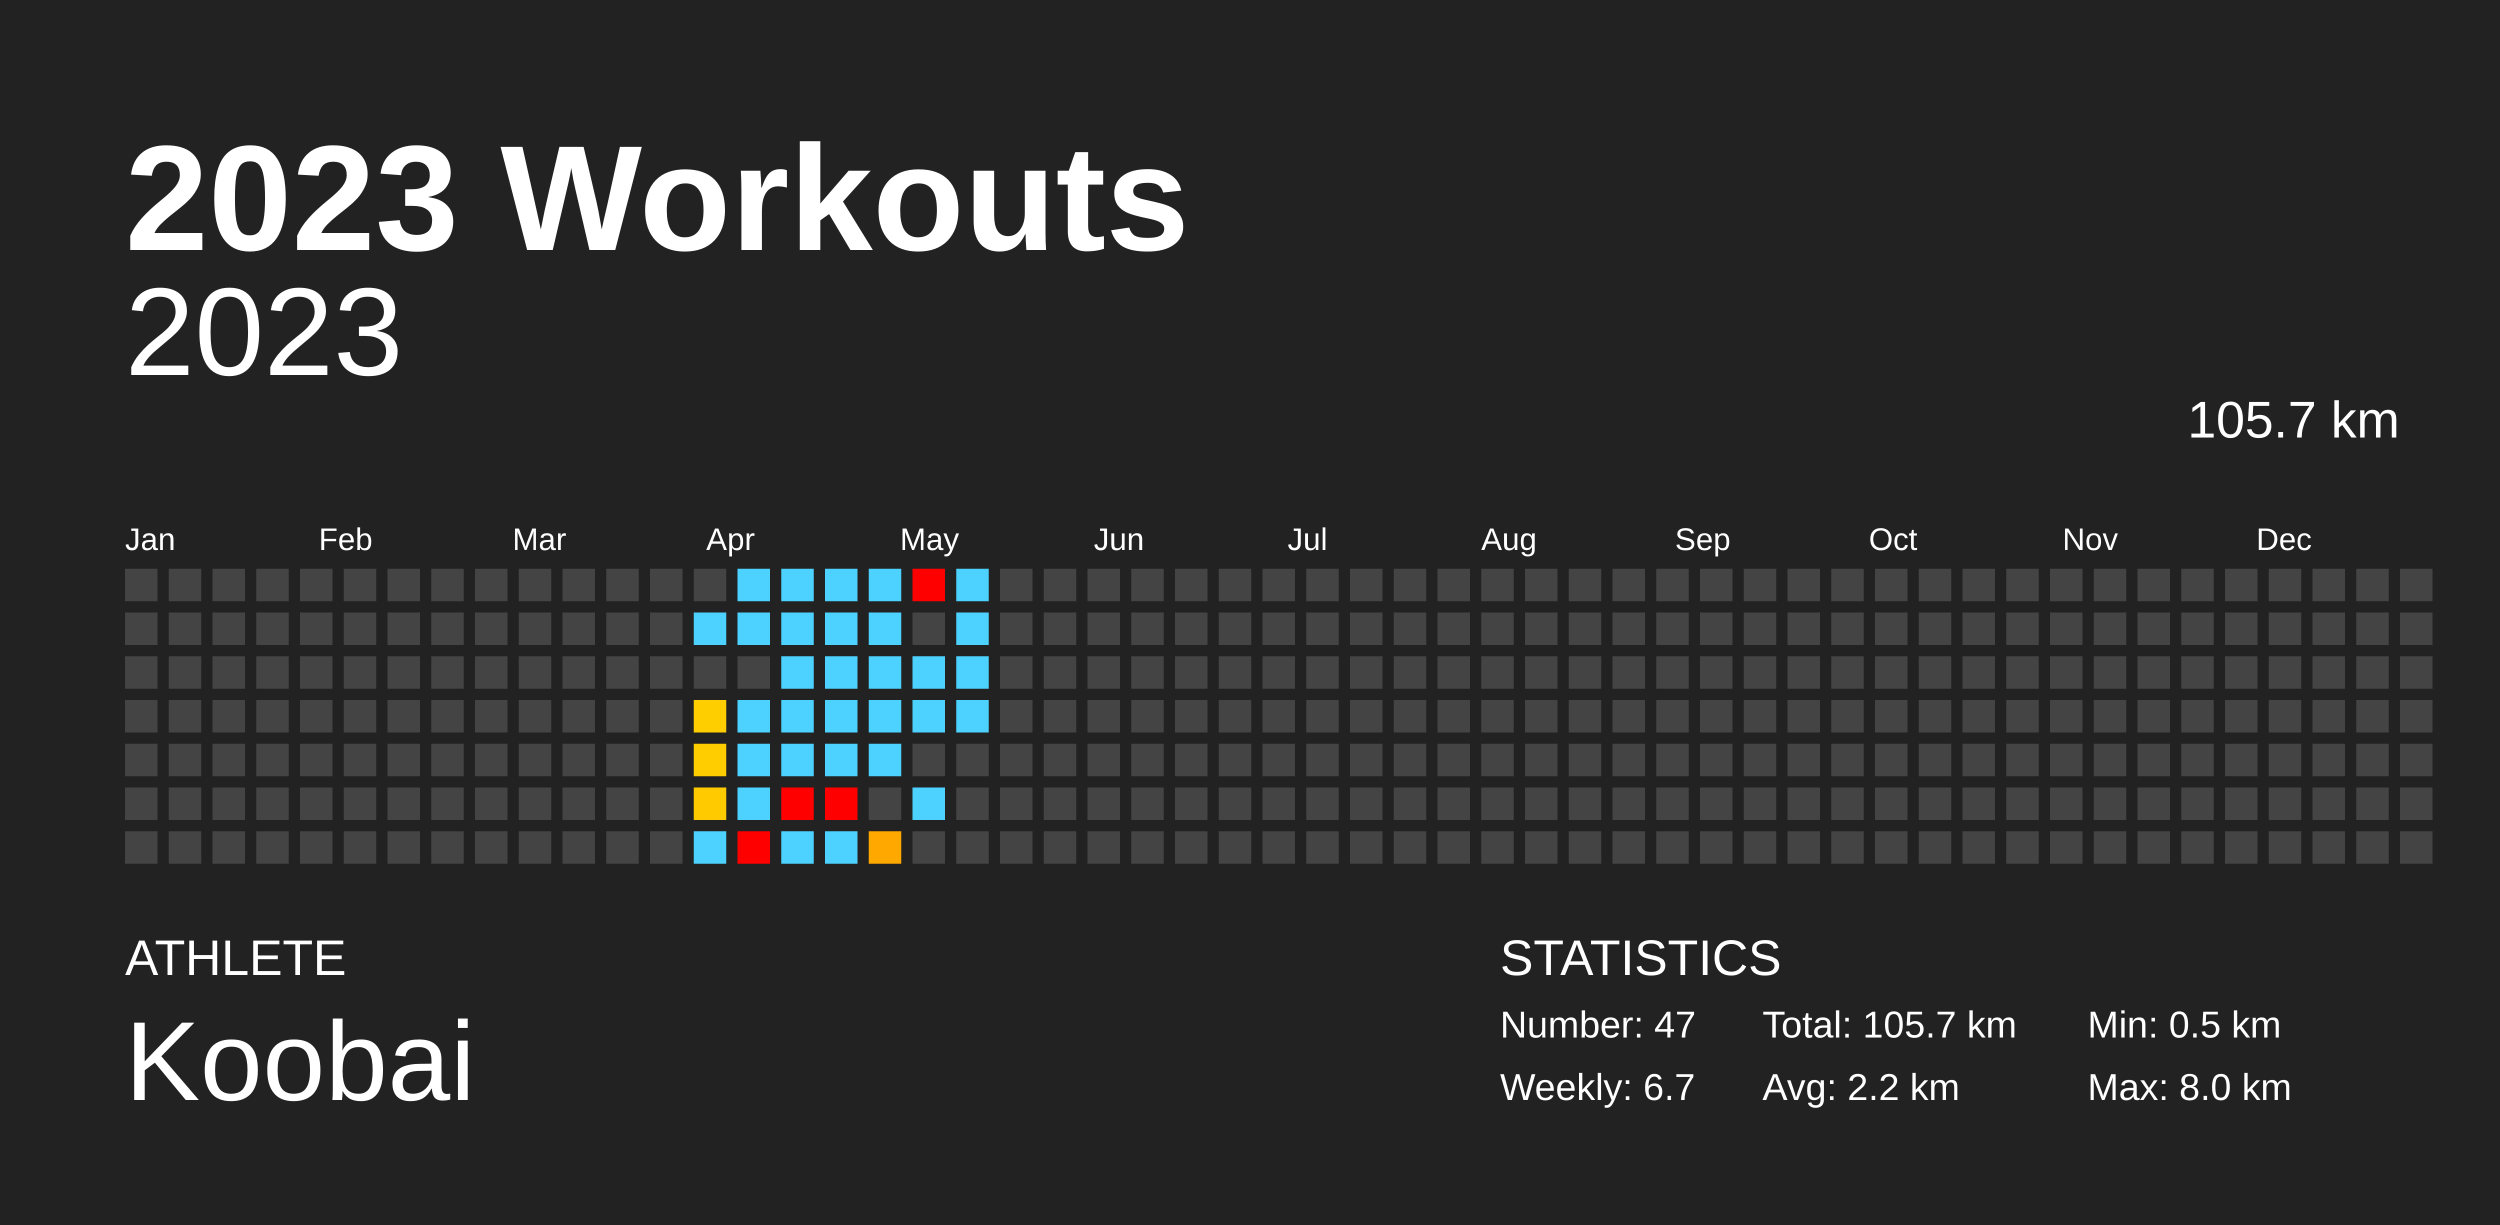
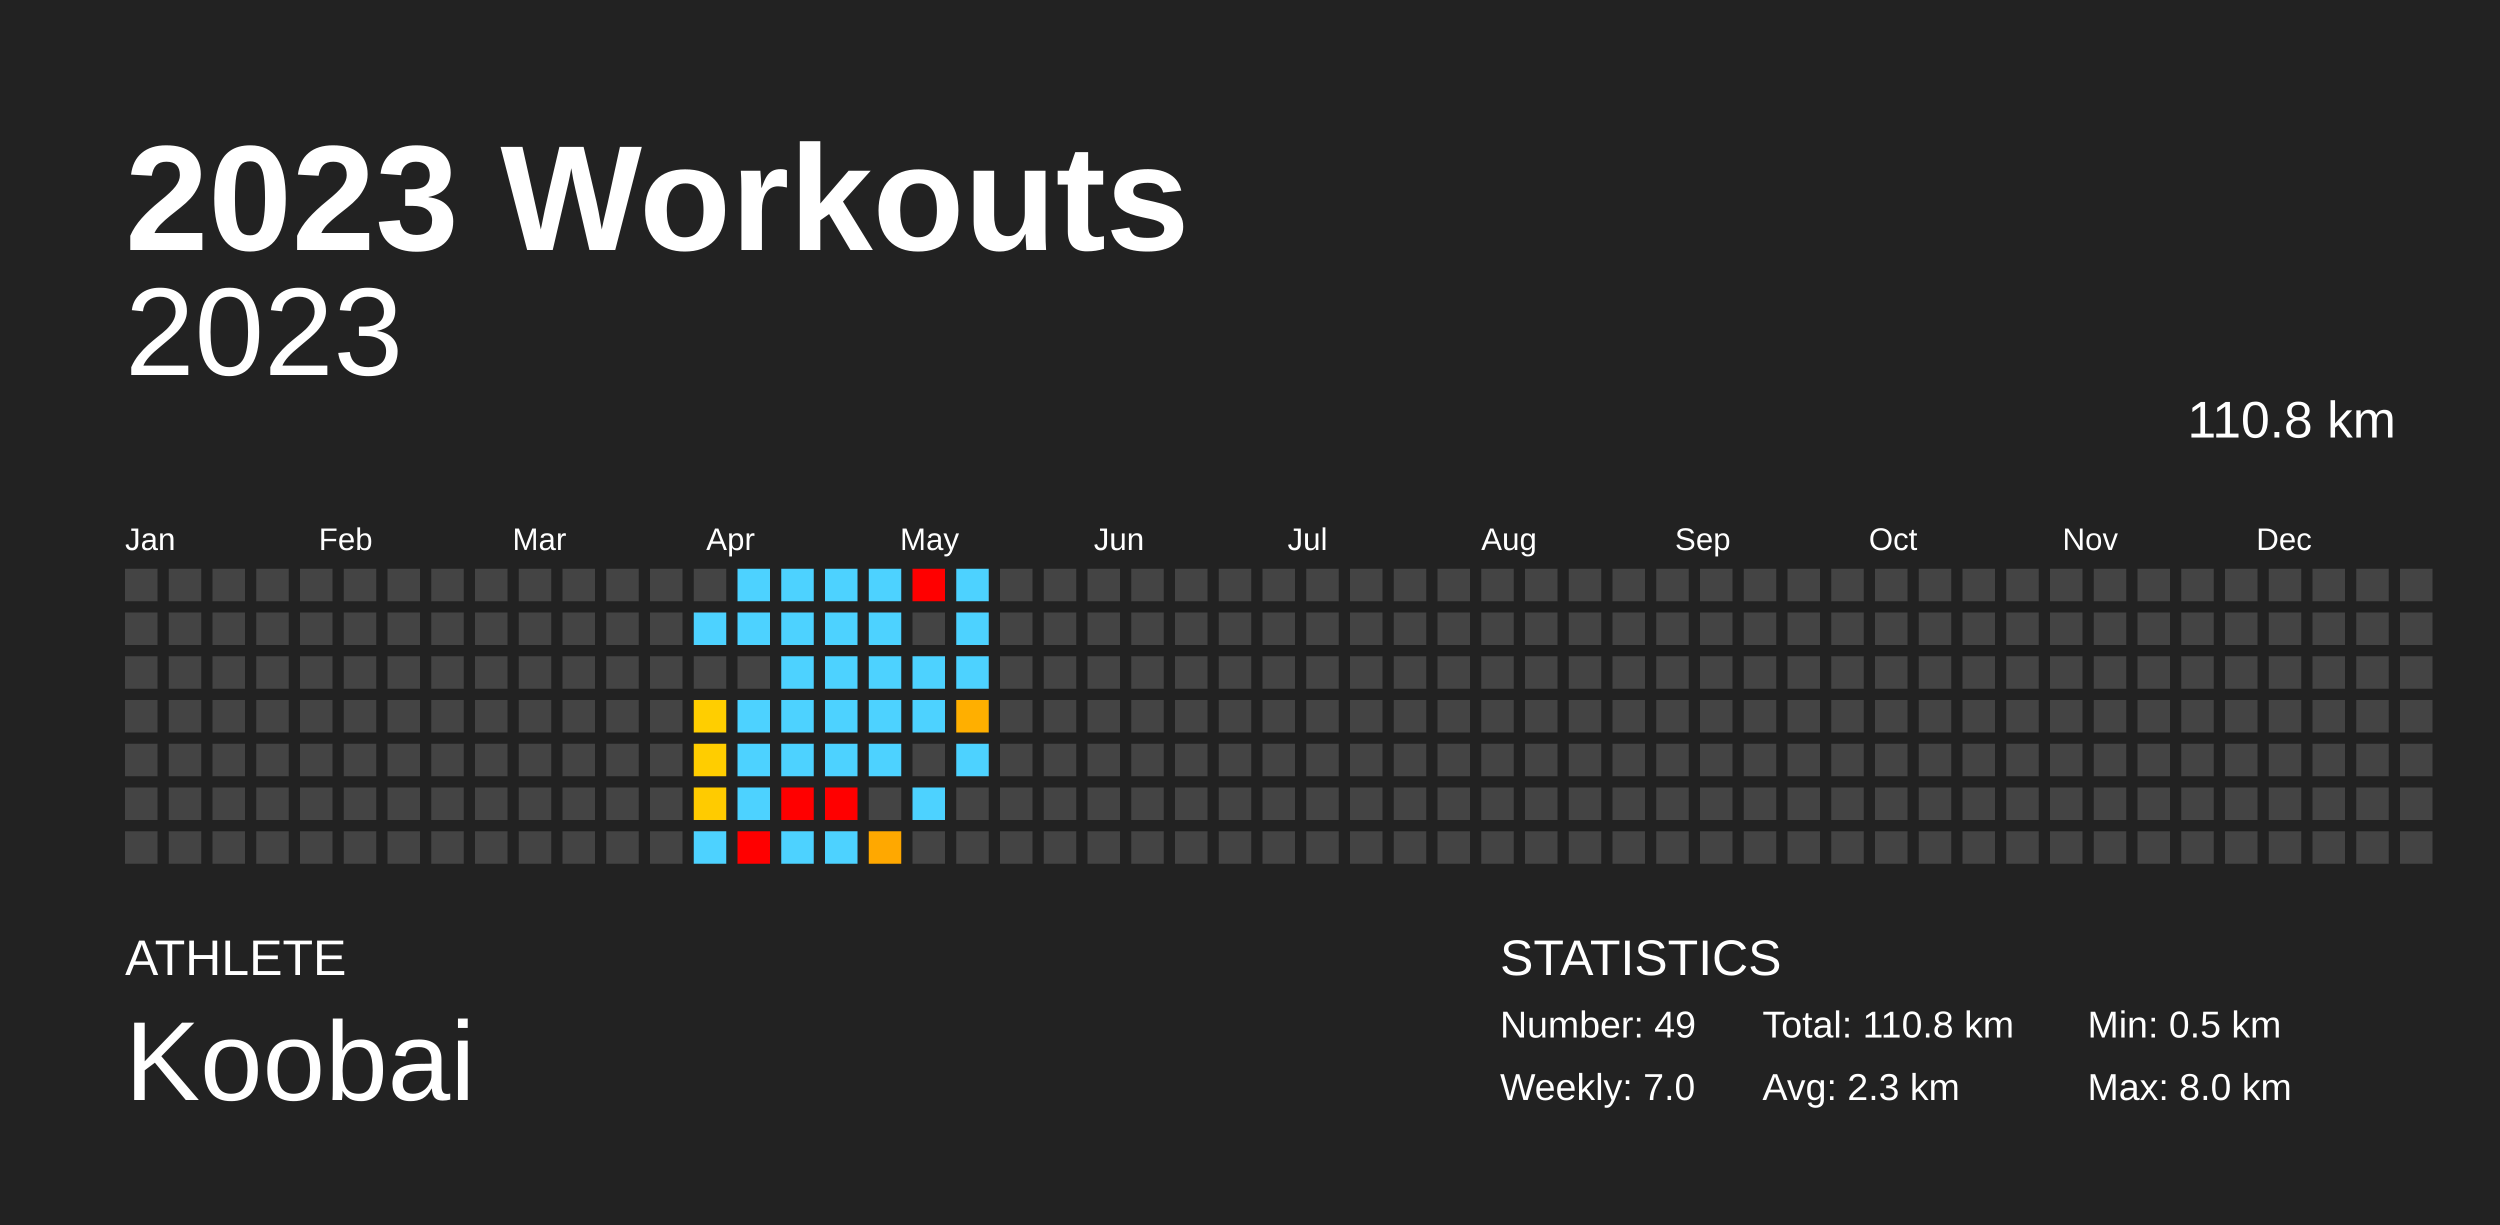
<svg xmlns="http://www.w3.org/2000/svg" baseProfile="full" height="98mm" version="1.1" viewBox="0,0,200,98" width="200mm">
  <defs />
  <rect fill="#222222" height="98" width="200" x="0" y="0" />
  <text fill="#FFFFFF" style="font-size:12px; font-family:Arial; font-weight:bold;" x="10" y="20">2023 Workouts</text>
  <text fill="#FFFFFF" style="font-size:4px; font-family:Arial" x="10" y="78">ATHLETE</text>
  <text fill="#FFFFFF" style="font-size:9px; font-family:Arial" x="10" y="88">Koobai</text>
  <text fill="#FFFFFF" style="font-size:4px; font-family:Arial" x="120" y="78">STATISTICS</text>
-   <text fill="#FFFFFF" style="font-size:3px; font-family:Arial" x="120" y="83">Number: 47</text>
-   <text fill="#FFFFFF" style="font-size:3px; font-family:Arial" x="120" y="88">Weekly: 6.7</text>
-   <text fill="#FFFFFF" style="font-size:3px; font-family:Arial" x="141" y="83">Total: 105.7 km</text>
-   <text fill="#FFFFFF" style="font-size:3px; font-family:Arial" x="141" y="88">Avg: 2.2 km</text>
+   <text fill="#FFFFFF" style="font-size:3px; font-family:Arial" x="120" y="83">Number: 49</text>
+   <text fill="#FFFFFF" style="font-size:3px; font-family:Arial" x="120" y="88">Weekly: 7.0</text>
+   <text fill="#FFFFFF" style="font-size:3px; font-family:Arial" x="141" y="83">Total: 110.8 km</text>
+   <text fill="#FFFFFF" style="font-size:3px; font-family:Arial" x="141" y="88">Avg: 2.3 km</text>
  <text fill="#FFFFFF" style="font-size:3px; font-family:Arial" x="167" y="83">Min: 0.5 km</text>
  <text fill="#FFFFFF" style="font-size:3px; font-family:Arial" x="167" y="88">Max: 8.0 km</text>
  <text alignment-baseline="hanging" fill="#FFFFFF" style="font-size:10.0px; font-family:Arial;" x="10" y="30">2023</text>
-   <text alignment-baseline="hanging" fill="#FFFFFF" style="font-size:4.125px; font-family:Arial;" x="175" y="35">105.7 km</text>
+   <text alignment-baseline="hanging" fill="#FFFFFF" style="font-size:4.125px; font-family:Arial;" x="175" y="35">110.8 km</text>
  <text fill="#FFFFFF" style="font-size:2.5px; font-family:Arial" x="10.0" y="44">Jan</text>
  <text fill="#FFFFFF" style="font-size:2.5px; font-family:Arial" x="25.5" y="44">Feb</text>
  <text fill="#FFFFFF" style="font-size:2.5px; font-family:Arial" x="41.0" y="44">Mar</text>
  <text fill="#FFFFFF" style="font-size:2.5px; font-family:Arial" x="56.5" y="44">Apr</text>
  <text fill="#FFFFFF" style="font-size:2.5px; font-family:Arial" x="72.0" y="44">May</text>
  <text fill="#FFFFFF" style="font-size:2.5px; font-family:Arial" x="87.5" y="44">Jun</text>
  <text fill="#FFFFFF" style="font-size:2.5px; font-family:Arial" x="103.0" y="44">Jul</text>
  <text fill="#FFFFFF" style="font-size:2.5px; font-family:Arial" x="118.5" y="44">Aug</text>
  <text fill="#FFFFFF" style="font-size:2.5px; font-family:Arial" x="134.0" y="44">Sep</text>
  <text fill="#FFFFFF" style="font-size:2.5px; font-family:Arial" x="149.5" y="44">Oct</text>
  <text fill="#FFFFFF" style="font-size:2.5px; font-family:Arial" x="165.0" y="44">Nov</text>
  <text fill="#FFFFFF" style="font-size:2.5px; font-family:Arial" x="180.5" y="44">Dec</text>
  <rect fill="#444444" height="2.6" width="2.6" x="10.0" y="45.5" />
  <rect fill="#444444" height="2.6" width="2.6" x="10.0" y="49.0" />
  <rect fill="#444444" height="2.6" width="2.6" x="10.0" y="52.5" />
  <rect fill="#444444" height="2.6" width="2.6" x="10.0" y="56.0" />
  <rect fill="#444444" height="2.6" width="2.6" x="10.0" y="59.5" />
  <rect fill="#444444" height="2.6" width="2.6" x="10.0" y="63.0" />
  <rect fill="#444444" height="2.6" width="2.6" x="10.0" y="66.5" />
  <rect fill="#444444" height="2.6" width="2.6" x="13.5" y="45.5" />
  <rect fill="#444444" height="2.6" width="2.6" x="13.5" y="49.0" />
  <rect fill="#444444" height="2.6" width="2.6" x="13.5" y="52.5" />
  <rect fill="#444444" height="2.6" width="2.6" x="13.5" y="56.0" />
  <rect fill="#444444" height="2.6" width="2.6" x="13.5" y="59.5" />
  <rect fill="#444444" height="2.6" width="2.6" x="13.5" y="63.0" />
  <rect fill="#444444" height="2.6" width="2.6" x="13.5" y="66.5" />
  <rect fill="#444444" height="2.6" width="2.6" x="17.0" y="45.5" />
  <rect fill="#444444" height="2.6" width="2.6" x="17.0" y="49.0" />
  <rect fill="#444444" height="2.6" width="2.6" x="17.0" y="52.5" />
  <rect fill="#444444" height="2.6" width="2.6" x="17.0" y="56.0" />
  <rect fill="#444444" height="2.6" width="2.6" x="17.0" y="59.5" />
  <rect fill="#444444" height="2.6" width="2.6" x="17.0" y="63.0" />
  <rect fill="#444444" height="2.6" width="2.6" x="17.0" y="66.5" />
  <rect fill="#444444" height="2.6" width="2.6" x="20.5" y="45.5" />
  <rect fill="#444444" height="2.6" width="2.6" x="20.5" y="49.0" />
  <rect fill="#444444" height="2.6" width="2.6" x="20.5" y="52.5" />
  <rect fill="#444444" height="2.6" width="2.6" x="20.5" y="56.0" />
  <rect fill="#444444" height="2.6" width="2.6" x="20.5" y="59.5" />
  <rect fill="#444444" height="2.6" width="2.6" x="20.5" y="63.0" />
  <rect fill="#444444" height="2.6" width="2.6" x="20.5" y="66.5" />
  <rect fill="#444444" height="2.6" width="2.6" x="24.0" y="45.5" />
  <rect fill="#444444" height="2.6" width="2.6" x="24.0" y="49.0" />
  <rect fill="#444444" height="2.6" width="2.6" x="24.0" y="52.5" />
  <rect fill="#444444" height="2.6" width="2.6" x="24.0" y="56.0" />
  <rect fill="#444444" height="2.6" width="2.6" x="24.0" y="59.5" />
  <rect fill="#444444" height="2.6" width="2.6" x="24.0" y="63.0" />
  <rect fill="#444444" height="2.6" width="2.6" x="24.0" y="66.5" />
  <rect fill="#444444" height="2.6" width="2.6" x="27.5" y="45.5" />
  <rect fill="#444444" height="2.6" width="2.6" x="27.5" y="49.0" />
  <rect fill="#444444" height="2.6" width="2.6" x="27.5" y="52.5" />
  <rect fill="#444444" height="2.6" width="2.6" x="27.5" y="56.0" />
  <rect fill="#444444" height="2.6" width="2.6" x="27.5" y="59.5" />
  <rect fill="#444444" height="2.6" width="2.6" x="27.5" y="63.0" />
  <rect fill="#444444" height="2.6" width="2.6" x="27.5" y="66.5" />
  <rect fill="#444444" height="2.6" width="2.6" x="31.0" y="45.5" />
  <rect fill="#444444" height="2.6" width="2.6" x="31.0" y="49.0" />
  <rect fill="#444444" height="2.6" width="2.6" x="31.0" y="52.5" />
  <rect fill="#444444" height="2.6" width="2.6" x="31.0" y="56.0" />
  <rect fill="#444444" height="2.6" width="2.6" x="31.0" y="59.5" />
  <rect fill="#444444" height="2.6" width="2.6" x="31.0" y="63.0" />
  <rect fill="#444444" height="2.6" width="2.6" x="31.0" y="66.5" />
  <rect fill="#444444" height="2.6" width="2.6" x="34.5" y="45.5" />
  <rect fill="#444444" height="2.6" width="2.6" x="34.5" y="49.0" />
  <rect fill="#444444" height="2.6" width="2.6" x="34.5" y="52.5" />
  <rect fill="#444444" height="2.6" width="2.6" x="34.5" y="56.0" />
  <rect fill="#444444" height="2.6" width="2.6" x="34.5" y="59.5" />
  <rect fill="#444444" height="2.6" width="2.6" x="34.5" y="63.0" />
  <rect fill="#444444" height="2.6" width="2.6" x="34.5" y="66.5" />
  <rect fill="#444444" height="2.6" width="2.6" x="38.0" y="45.5" />
  <rect fill="#444444" height="2.6" width="2.6" x="38.0" y="49.0" />
  <rect fill="#444444" height="2.6" width="2.6" x="38.0" y="52.5" />
  <rect fill="#444444" height="2.6" width="2.6" x="38.0" y="56.0" />
  <rect fill="#444444" height="2.6" width="2.6" x="38.0" y="59.5" />
  <rect fill="#444444" height="2.6" width="2.6" x="38.0" y="63.0" />
  <rect fill="#444444" height="2.6" width="2.6" x="38.0" y="66.5" />
  <rect fill="#444444" height="2.6" width="2.6" x="41.5" y="45.5" />
  <rect fill="#444444" height="2.6" width="2.6" x="41.5" y="49.0" />
  <rect fill="#444444" height="2.6" width="2.6" x="41.5" y="52.5" />
  <rect fill="#444444" height="2.6" width="2.6" x="41.5" y="56.0" />
  <rect fill="#444444" height="2.6" width="2.6" x="41.5" y="59.5" />
  <rect fill="#444444" height="2.6" width="2.6" x="41.5" y="63.0" />
  <rect fill="#444444" height="2.6" width="2.6" x="41.5" y="66.5" />
  <rect fill="#444444" height="2.6" width="2.6" x="45.0" y="45.5" />
  <rect fill="#444444" height="2.6" width="2.6" x="45.0" y="49.0" />
  <rect fill="#444444" height="2.6" width="2.6" x="45.0" y="52.5" />
  <rect fill="#444444" height="2.6" width="2.6" x="45.0" y="56.0" />
  <rect fill="#444444" height="2.6" width="2.6" x="45.0" y="59.5" />
  <rect fill="#444444" height="2.6" width="2.6" x="45.0" y="63.0" />
  <rect fill="#444444" height="2.6" width="2.6" x="45.0" y="66.5" />
  <rect fill="#444444" height="2.6" width="2.6" x="48.5" y="45.5" />
  <rect fill="#444444" height="2.6" width="2.6" x="48.5" y="49.0" />
  <rect fill="#444444" height="2.6" width="2.6" x="48.5" y="52.5" />
  <rect fill="#444444" height="2.6" width="2.6" x="48.5" y="56.0" />
  <rect fill="#444444" height="2.6" width="2.6" x="48.5" y="59.5" />
  <rect fill="#444444" height="2.6" width="2.6" x="48.5" y="63.0" />
  <rect fill="#444444" height="2.6" width="2.6" x="48.5" y="66.5" />
  <rect fill="#444444" height="2.6" width="2.6" x="52.0" y="45.5" />
  <rect fill="#444444" height="2.6" width="2.6" x="52.0" y="49.0" />
  <rect fill="#444444" height="2.6" width="2.6" x="52.0" y="52.5" />
  <rect fill="#444444" height="2.6" width="2.6" x="52.0" y="56.0" />
  <rect fill="#444444" height="2.6" width="2.6" x="52.0" y="59.5" />
  <rect fill="#444444" height="2.6" width="2.6" x="52.0" y="63.0" />
  <rect fill="#444444" height="2.6" width="2.6" x="52.0" y="66.5" />
  <rect fill="#444444" height="2.6" width="2.6" x="55.5" y="45.5" />
  <rect fill="#4dd2ff" height="2.6" width="2.6" x="55.5" y="49.0" />
  <rect fill="#444444" height="2.6" width="2.6" x="55.5" y="52.5" />
  <rect fill="#ffce00" height="2.6" width="2.6" x="55.5" y="56.0" />
  <rect fill="#ffcd00" height="2.6" width="2.6" x="55.5" y="59.5" />
  <rect fill="#ffcb00" height="2.6" width="2.6" x="55.5" y="63.0" />
  <rect fill="#4dd2ff" height="2.6" width="2.6" x="55.5" y="66.5" />
  <rect fill="#4dd2ff" height="2.6" width="2.6" x="59.0" y="45.5" />
  <rect fill="#4dd2ff" height="2.6" width="2.6" x="59.0" y="49.0" />
  <rect fill="#444444" height="2.6" width="2.6" x="59.0" y="52.5" />
  <rect fill="#4dd2ff" height="2.6" width="2.6" x="59.0" y="56.0" />
  <rect fill="#4dd2ff" height="2.6" width="2.6" x="59.0" y="59.5" />
  <rect fill="#4dd2ff" height="2.6" width="2.6" x="59.0" y="63.0" />
  <rect fill="red" height="2.6" width="2.6" x="59.0" y="66.5" />
  <rect fill="#4dd2ff" height="2.6" width="2.6" x="62.5" y="45.5" />
  <rect fill="#4dd2ff" height="2.6" width="2.6" x="62.5" y="49.0" />
  <rect fill="#4dd2ff" height="2.6" width="2.6" x="62.5" y="52.5" />
  <rect fill="#4dd2ff" height="2.6" width="2.6" x="62.5" y="56.0" />
  <rect fill="#4dd2ff" height="2.6" width="2.6" x="62.5" y="59.5" />
  <rect fill="red" height="2.6" width="2.6" x="62.5" y="63.0" />
  <rect fill="#4dd2ff" height="2.6" width="2.6" x="62.5" y="66.5" />
  <rect fill="#4dd2ff" height="2.6" width="2.6" x="66.0" y="45.5" />
  <rect fill="#4dd2ff" height="2.6" width="2.6" x="66.0" y="49.0" />
  <rect fill="#4dd2ff" height="2.6" width="2.6" x="66.0" y="52.5" />
  <rect fill="#4dd2ff" height="2.6" width="2.6" x="66.0" y="56.0" />
  <rect fill="#4dd2ff" height="2.6" width="2.6" x="66.0" y="59.5" />
  <rect fill="red" height="2.6" width="2.6" x="66.0" y="63.0" />
  <rect fill="#4dd2ff" height="2.6" width="2.6" x="66.0" y="66.5" />
  <rect fill="#4dd2ff" height="2.6" width="2.6" x="69.5" y="45.5" />
  <rect fill="#4dd2ff" height="2.6" width="2.6" x="69.5" y="49.0" />
  <rect fill="#4dd2ff" height="2.6" width="2.6" x="69.5" y="52.5" />
  <rect fill="#4dd2ff" height="2.6" width="2.6" x="69.5" y="56.0" />
  <rect fill="#4dd2ff" height="2.6" width="2.6" x="69.5" y="59.5" />
  <rect fill="#444444" height="2.6" width="2.6" x="69.5" y="63.0" />
  <rect fill="#ffa800" height="2.6" width="2.6" x="69.5" y="66.5" />
  <rect fill="red" height="2.6" width="2.6" x="73.0" y="45.5" />
  <rect fill="#444444" height="2.6" width="2.6" x="73.0" y="49.0" />
  <rect fill="#4dd2ff" height="2.6" width="2.6" x="73.0" y="52.5" />
  <rect fill="#4dd2ff" height="2.6" width="2.6" x="73.0" y="56.0" />
  <rect fill="#444444" height="2.6" width="2.6" x="73.0" y="59.5" />
  <rect fill="#4dd2ff" height="2.6" width="2.6" x="73.0" y="63.0" />
  <rect fill="#444444" height="2.6" width="2.6" x="73.0" y="66.5" />
  <rect fill="#4dd2ff" height="2.6" width="2.6" x="76.5" y="45.5" />
  <rect fill="#4dd2ff" height="2.6" width="2.6" x="76.5" y="49.0" />
  <rect fill="#4dd2ff" height="2.6" width="2.6" x="76.5" y="52.5" />
-   <rect fill="#4dd2ff" height="2.6" width="2.6" x="76.5" y="56.0" />
-   <rect fill="#444444" height="2.6" width="2.6" x="76.5" y="59.5" />
+   <rect fill="#ffaf00" height="2.6" width="2.6" x="76.5" y="56.0" />
+   <rect fill="#4dd2ff" height="2.6" width="2.6" x="76.5" y="59.5" />
  <rect fill="#444444" height="2.6" width="2.6" x="76.5" y="63.0" />
  <rect fill="#444444" height="2.6" width="2.6" x="76.5" y="66.5" />
  <rect fill="#444444" height="2.6" width="2.6" x="80.0" y="45.5" />
  <rect fill="#444444" height="2.6" width="2.6" x="80.0" y="49.0" />
  <rect fill="#444444" height="2.6" width="2.6" x="80.0" y="52.5" />
  <rect fill="#444444" height="2.6" width="2.6" x="80.0" y="56.0" />
  <rect fill="#444444" height="2.6" width="2.6" x="80.0" y="59.5" />
  <rect fill="#444444" height="2.6" width="2.6" x="80.0" y="63.0" />
  <rect fill="#444444" height="2.6" width="2.6" x="80.0" y="66.5" />
  <rect fill="#444444" height="2.6" width="2.6" x="83.5" y="45.5" />
  <rect fill="#444444" height="2.6" width="2.6" x="83.5" y="49.0" />
  <rect fill="#444444" height="2.6" width="2.6" x="83.5" y="52.5" />
  <rect fill="#444444" height="2.6" width="2.6" x="83.5" y="56.0" />
  <rect fill="#444444" height="2.6" width="2.6" x="83.5" y="59.5" />
  <rect fill="#444444" height="2.6" width="2.6" x="83.5" y="63.0" />
  <rect fill="#444444" height="2.6" width="2.6" x="83.5" y="66.5" />
  <rect fill="#444444" height="2.6" width="2.6" x="87.0" y="45.5" />
  <rect fill="#444444" height="2.6" width="2.6" x="87.0" y="49.0" />
  <rect fill="#444444" height="2.6" width="2.6" x="87.0" y="52.5" />
  <rect fill="#444444" height="2.6" width="2.6" x="87.0" y="56.0" />
  <rect fill="#444444" height="2.6" width="2.6" x="87.0" y="59.5" />
  <rect fill="#444444" height="2.6" width="2.6" x="87.0" y="63.0" />
  <rect fill="#444444" height="2.6" width="2.6" x="87.0" y="66.5" />
  <rect fill="#444444" height="2.6" width="2.6" x="90.5" y="45.5" />
  <rect fill="#444444" height="2.6" width="2.6" x="90.5" y="49.0" />
  <rect fill="#444444" height="2.6" width="2.6" x="90.5" y="52.5" />
  <rect fill="#444444" height="2.6" width="2.6" x="90.5" y="56.0" />
  <rect fill="#444444" height="2.6" width="2.6" x="90.5" y="59.5" />
  <rect fill="#444444" height="2.6" width="2.6" x="90.5" y="63.0" />
  <rect fill="#444444" height="2.6" width="2.6" x="90.5" y="66.5" />
  <rect fill="#444444" height="2.6" width="2.6" x="94.0" y="45.5" />
  <rect fill="#444444" height="2.6" width="2.6" x="94.0" y="49.0" />
  <rect fill="#444444" height="2.6" width="2.6" x="94.0" y="52.5" />
  <rect fill="#444444" height="2.6" width="2.6" x="94.0" y="56.0" />
  <rect fill="#444444" height="2.6" width="2.6" x="94.0" y="59.5" />
  <rect fill="#444444" height="2.6" width="2.6" x="94.0" y="63.0" />
  <rect fill="#444444" height="2.6" width="2.6" x="94.0" y="66.5" />
  <rect fill="#444444" height="2.6" width="2.6" x="97.5" y="45.5" />
  <rect fill="#444444" height="2.6" width="2.6" x="97.5" y="49.0" />
  <rect fill="#444444" height="2.6" width="2.6" x="97.5" y="52.5" />
  <rect fill="#444444" height="2.6" width="2.6" x="97.5" y="56.0" />
  <rect fill="#444444" height="2.6" width="2.6" x="97.5" y="59.5" />
  <rect fill="#444444" height="2.6" width="2.6" x="97.5" y="63.0" />
  <rect fill="#444444" height="2.6" width="2.6" x="97.5" y="66.5" />
  <rect fill="#444444" height="2.6" width="2.6" x="101.0" y="45.5" />
  <rect fill="#444444" height="2.6" width="2.6" x="101.0" y="49.0" />
  <rect fill="#444444" height="2.6" width="2.6" x="101.0" y="52.5" />
  <rect fill="#444444" height="2.6" width="2.6" x="101.0" y="56.0" />
  <rect fill="#444444" height="2.6" width="2.6" x="101.0" y="59.5" />
  <rect fill="#444444" height="2.6" width="2.6" x="101.0" y="63.0" />
  <rect fill="#444444" height="2.6" width="2.6" x="101.0" y="66.5" />
  <rect fill="#444444" height="2.6" width="2.6" x="104.5" y="45.5" />
  <rect fill="#444444" height="2.6" width="2.6" x="104.5" y="49.0" />
  <rect fill="#444444" height="2.6" width="2.6" x="104.5" y="52.5" />
  <rect fill="#444444" height="2.6" width="2.6" x="104.5" y="56.0" />
  <rect fill="#444444" height="2.6" width="2.6" x="104.5" y="59.5" />
  <rect fill="#444444" height="2.6" width="2.6" x="104.5" y="63.0" />
  <rect fill="#444444" height="2.6" width="2.6" x="104.5" y="66.5" />
  <rect fill="#444444" height="2.6" width="2.6" x="108.0" y="45.5" />
  <rect fill="#444444" height="2.6" width="2.6" x="108.0" y="49.0" />
  <rect fill="#444444" height="2.6" width="2.6" x="108.0" y="52.5" />
  <rect fill="#444444" height="2.6" width="2.6" x="108.0" y="56.0" />
  <rect fill="#444444" height="2.6" width="2.6" x="108.0" y="59.5" />
  <rect fill="#444444" height="2.6" width="2.6" x="108.0" y="63.0" />
  <rect fill="#444444" height="2.6" width="2.6" x="108.0" y="66.5" />
  <rect fill="#444444" height="2.6" width="2.6" x="111.5" y="45.5" />
  <rect fill="#444444" height="2.6" width="2.6" x="111.5" y="49.0" />
  <rect fill="#444444" height="2.6" width="2.6" x="111.5" y="52.5" />
  <rect fill="#444444" height="2.6" width="2.6" x="111.5" y="56.0" />
  <rect fill="#444444" height="2.6" width="2.6" x="111.5" y="59.5" />
  <rect fill="#444444" height="2.6" width="2.6" x="111.5" y="63.0" />
  <rect fill="#444444" height="2.6" width="2.6" x="111.5" y="66.5" />
  <rect fill="#444444" height="2.6" width="2.6" x="115.0" y="45.5" />
  <rect fill="#444444" height="2.6" width="2.6" x="115.0" y="49.0" />
  <rect fill="#444444" height="2.6" width="2.6" x="115.0" y="52.5" />
  <rect fill="#444444" height="2.6" width="2.6" x="115.0" y="56.0" />
  <rect fill="#444444" height="2.6" width="2.6" x="115.0" y="59.5" />
  <rect fill="#444444" height="2.6" width="2.6" x="115.0" y="63.0" />
  <rect fill="#444444" height="2.6" width="2.6" x="115.0" y="66.5" />
  <rect fill="#444444" height="2.6" width="2.6" x="118.5" y="45.5" />
  <rect fill="#444444" height="2.6" width="2.6" x="118.5" y="49.0" />
  <rect fill="#444444" height="2.6" width="2.6" x="118.5" y="52.5" />
  <rect fill="#444444" height="2.6" width="2.6" x="118.5" y="56.0" />
  <rect fill="#444444" height="2.6" width="2.6" x="118.5" y="59.5" />
  <rect fill="#444444" height="2.6" width="2.6" x="118.5" y="63.0" />
  <rect fill="#444444" height="2.6" width="2.6" x="118.5" y="66.5" />
  <rect fill="#444444" height="2.6" width="2.6" x="122.0" y="45.5" />
  <rect fill="#444444" height="2.6" width="2.6" x="122.0" y="49.0" />
  <rect fill="#444444" height="2.6" width="2.6" x="122.0" y="52.5" />
  <rect fill="#444444" height="2.6" width="2.6" x="122.0" y="56.0" />
  <rect fill="#444444" height="2.6" width="2.6" x="122.0" y="59.5" />
  <rect fill="#444444" height="2.6" width="2.6" x="122.0" y="63.0" />
  <rect fill="#444444" height="2.6" width="2.6" x="122.0" y="66.5" />
  <rect fill="#444444" height="2.6" width="2.6" x="125.5" y="45.5" />
  <rect fill="#444444" height="2.6" width="2.6" x="125.5" y="49.0" />
  <rect fill="#444444" height="2.6" width="2.6" x="125.5" y="52.5" />
  <rect fill="#444444" height="2.6" width="2.6" x="125.5" y="56.0" />
  <rect fill="#444444" height="2.6" width="2.6" x="125.5" y="59.5" />
  <rect fill="#444444" height="2.6" width="2.6" x="125.5" y="63.0" />
  <rect fill="#444444" height="2.6" width="2.6" x="125.5" y="66.5" />
  <rect fill="#444444" height="2.6" width="2.6" x="129.0" y="45.5" />
  <rect fill="#444444" height="2.6" width="2.6" x="129.0" y="49.0" />
  <rect fill="#444444" height="2.6" width="2.6" x="129.0" y="52.5" />
  <rect fill="#444444" height="2.6" width="2.6" x="129.0" y="56.0" />
  <rect fill="#444444" height="2.6" width="2.6" x="129.0" y="59.5" />
  <rect fill="#444444" height="2.6" width="2.6" x="129.0" y="63.0" />
  <rect fill="#444444" height="2.6" width="2.6" x="129.0" y="66.5" />
  <rect fill="#444444" height="2.6" width="2.6" x="132.5" y="45.5" />
  <rect fill="#444444" height="2.6" width="2.6" x="132.5" y="49.0" />
  <rect fill="#444444" height="2.6" width="2.6" x="132.5" y="52.5" />
  <rect fill="#444444" height="2.6" width="2.6" x="132.5" y="56.0" />
  <rect fill="#444444" height="2.6" width="2.6" x="132.5" y="59.5" />
  <rect fill="#444444" height="2.6" width="2.6" x="132.5" y="63.0" />
  <rect fill="#444444" height="2.6" width="2.6" x="132.5" y="66.5" />
  <rect fill="#444444" height="2.6" width="2.6" x="136.0" y="45.5" />
  <rect fill="#444444" height="2.6" width="2.6" x="136.0" y="49.0" />
  <rect fill="#444444" height="2.6" width="2.6" x="136.0" y="52.5" />
  <rect fill="#444444" height="2.6" width="2.6" x="136.0" y="56.0" />
  <rect fill="#444444" height="2.6" width="2.6" x="136.0" y="59.5" />
  <rect fill="#444444" height="2.6" width="2.6" x="136.0" y="63.0" />
  <rect fill="#444444" height="2.6" width="2.6" x="136.0" y="66.5" />
  <rect fill="#444444" height="2.6" width="2.6" x="139.5" y="45.5" />
  <rect fill="#444444" height="2.6" width="2.6" x="139.5" y="49.0" />
  <rect fill="#444444" height="2.6" width="2.6" x="139.5" y="52.5" />
  <rect fill="#444444" height="2.6" width="2.6" x="139.5" y="56.0" />
  <rect fill="#444444" height="2.6" width="2.6" x="139.5" y="59.5" />
  <rect fill="#444444" height="2.6" width="2.6" x="139.5" y="63.0" />
  <rect fill="#444444" height="2.6" width="2.6" x="139.5" y="66.5" />
  <rect fill="#444444" height="2.6" width="2.6" x="143.0" y="45.5" />
  <rect fill="#444444" height="2.6" width="2.6" x="143.0" y="49.0" />
  <rect fill="#444444" height="2.6" width="2.6" x="143.0" y="52.5" />
  <rect fill="#444444" height="2.6" width="2.6" x="143.0" y="56.0" />
  <rect fill="#444444" height="2.6" width="2.6" x="143.0" y="59.5" />
  <rect fill="#444444" height="2.6" width="2.6" x="143.0" y="63.0" />
  <rect fill="#444444" height="2.6" width="2.6" x="143.0" y="66.5" />
  <rect fill="#444444" height="2.6" width="2.6" x="146.5" y="45.5" />
  <rect fill="#444444" height="2.6" width="2.6" x="146.5" y="49.0" />
  <rect fill="#444444" height="2.6" width="2.6" x="146.5" y="52.5" />
  <rect fill="#444444" height="2.6" width="2.6" x="146.5" y="56.0" />
  <rect fill="#444444" height="2.6" width="2.6" x="146.5" y="59.5" />
  <rect fill="#444444" height="2.6" width="2.6" x="146.5" y="63.0" />
  <rect fill="#444444" height="2.6" width="2.6" x="146.5" y="66.5" />
  <rect fill="#444444" height="2.6" width="2.6" x="150.0" y="45.5" />
  <rect fill="#444444" height="2.6" width="2.6" x="150.0" y="49.0" />
  <rect fill="#444444" height="2.6" width="2.6" x="150.0" y="52.5" />
  <rect fill="#444444" height="2.6" width="2.6" x="150.0" y="56.0" />
  <rect fill="#444444" height="2.6" width="2.6" x="150.0" y="59.5" />
  <rect fill="#444444" height="2.6" width="2.6" x="150.0" y="63.0" />
  <rect fill="#444444" height="2.6" width="2.6" x="150.0" y="66.5" />
  <rect fill="#444444" height="2.6" width="2.6" x="153.5" y="45.5" />
  <rect fill="#444444" height="2.6" width="2.6" x="153.5" y="49.0" />
  <rect fill="#444444" height="2.6" width="2.6" x="153.5" y="52.5" />
  <rect fill="#444444" height="2.6" width="2.6" x="153.5" y="56.0" />
  <rect fill="#444444" height="2.6" width="2.6" x="153.5" y="59.5" />
  <rect fill="#444444" height="2.6" width="2.6" x="153.5" y="63.0" />
  <rect fill="#444444" height="2.6" width="2.6" x="153.5" y="66.5" />
  <rect fill="#444444" height="2.6" width="2.6" x="157.0" y="45.5" />
  <rect fill="#444444" height="2.6" width="2.6" x="157.0" y="49.0" />
  <rect fill="#444444" height="2.6" width="2.6" x="157.0" y="52.5" />
  <rect fill="#444444" height="2.6" width="2.6" x="157.0" y="56.0" />
  <rect fill="#444444" height="2.6" width="2.6" x="157.0" y="59.5" />
  <rect fill="#444444" height="2.6" width="2.6" x="157.0" y="63.0" />
  <rect fill="#444444" height="2.6" width="2.6" x="157.0" y="66.5" />
  <rect fill="#444444" height="2.6" width="2.6" x="160.5" y="45.5" />
  <rect fill="#444444" height="2.6" width="2.6" x="160.5" y="49.0" />
  <rect fill="#444444" height="2.6" width="2.6" x="160.5" y="52.5" />
  <rect fill="#444444" height="2.6" width="2.6" x="160.5" y="56.0" />
  <rect fill="#444444" height="2.6" width="2.6" x="160.5" y="59.5" />
  <rect fill="#444444" height="2.6" width="2.6" x="160.5" y="63.0" />
  <rect fill="#444444" height="2.6" width="2.6" x="160.5" y="66.5" />
  <rect fill="#444444" height="2.6" width="2.6" x="164.0" y="45.5" />
  <rect fill="#444444" height="2.6" width="2.6" x="164.0" y="49.0" />
  <rect fill="#444444" height="2.6" width="2.6" x="164.0" y="52.5" />
  <rect fill="#444444" height="2.6" width="2.6" x="164.0" y="56.0" />
  <rect fill="#444444" height="2.6" width="2.6" x="164.0" y="59.5" />
  <rect fill="#444444" height="2.6" width="2.6" x="164.0" y="63.0" />
  <rect fill="#444444" height="2.6" width="2.6" x="164.0" y="66.5" />
  <rect fill="#444444" height="2.6" width="2.6" x="167.5" y="45.5" />
  <rect fill="#444444" height="2.6" width="2.6" x="167.5" y="49.0" />
  <rect fill="#444444" height="2.6" width="2.6" x="167.5" y="52.5" />
  <rect fill="#444444" height="2.6" width="2.6" x="167.5" y="56.0" />
  <rect fill="#444444" height="2.6" width="2.6" x="167.5" y="59.5" />
  <rect fill="#444444" height="2.6" width="2.6" x="167.5" y="63.0" />
  <rect fill="#444444" height="2.6" width="2.6" x="167.5" y="66.5" />
  <rect fill="#444444" height="2.6" width="2.6" x="171.0" y="45.5" />
  <rect fill="#444444" height="2.6" width="2.6" x="171.0" y="49.0" />
  <rect fill="#444444" height="2.6" width="2.6" x="171.0" y="52.5" />
  <rect fill="#444444" height="2.6" width="2.6" x="171.0" y="56.0" />
  <rect fill="#444444" height="2.6" width="2.6" x="171.0" y="59.5" />
  <rect fill="#444444" height="2.6" width="2.6" x="171.0" y="63.0" />
  <rect fill="#444444" height="2.6" width="2.6" x="171.0" y="66.5" />
  <rect fill="#444444" height="2.6" width="2.6" x="174.5" y="45.5" />
  <rect fill="#444444" height="2.6" width="2.6" x="174.5" y="49.0" />
  <rect fill="#444444" height="2.6" width="2.6" x="174.5" y="52.5" />
  <rect fill="#444444" height="2.6" width="2.6" x="174.5" y="56.0" />
  <rect fill="#444444" height="2.6" width="2.6" x="174.5" y="59.5" />
  <rect fill="#444444" height="2.6" width="2.6" x="174.5" y="63.0" />
  <rect fill="#444444" height="2.6" width="2.6" x="174.5" y="66.5" />
  <rect fill="#444444" height="2.6" width="2.6" x="178.0" y="45.5" />
  <rect fill="#444444" height="2.6" width="2.6" x="178.0" y="49.0" />
  <rect fill="#444444" height="2.6" width="2.6" x="178.0" y="52.5" />
  <rect fill="#444444" height="2.6" width="2.6" x="178.0" y="56.0" />
  <rect fill="#444444" height="2.6" width="2.6" x="178.0" y="59.5" />
  <rect fill="#444444" height="2.6" width="2.6" x="178.0" y="63.0" />
  <rect fill="#444444" height="2.6" width="2.6" x="178.0" y="66.5" />
  <rect fill="#444444" height="2.6" width="2.6" x="181.5" y="45.5" />
  <rect fill="#444444" height="2.6" width="2.6" x="181.5" y="49.0" />
  <rect fill="#444444" height="2.6" width="2.6" x="181.5" y="52.5" />
  <rect fill="#444444" height="2.6" width="2.6" x="181.5" y="56.0" />
  <rect fill="#444444" height="2.6" width="2.6" x="181.5" y="59.5" />
  <rect fill="#444444" height="2.6" width="2.6" x="181.5" y="63.0" />
  <rect fill="#444444" height="2.6" width="2.6" x="181.5" y="66.5" />
  <rect fill="#444444" height="2.6" width="2.6" x="185.0" y="45.5" />
  <rect fill="#444444" height="2.6" width="2.6" x="185.0" y="49.0" />
  <rect fill="#444444" height="2.6" width="2.6" x="185.0" y="52.5" />
  <rect fill="#444444" height="2.6" width="2.6" x="185.0" y="56.0" />
  <rect fill="#444444" height="2.6" width="2.6" x="185.0" y="59.5" />
  <rect fill="#444444" height="2.6" width="2.6" x="185.0" y="63.0" />
  <rect fill="#444444" height="2.6" width="2.6" x="185.0" y="66.5" />
  <rect fill="#444444" height="2.6" width="2.6" x="188.5" y="45.5" />
  <rect fill="#444444" height="2.6" width="2.6" x="188.5" y="49.0" />
  <rect fill="#444444" height="2.6" width="2.6" x="188.5" y="52.5" />
  <rect fill="#444444" height="2.6" width="2.6" x="188.5" y="56.0" />
  <rect fill="#444444" height="2.6" width="2.6" x="188.5" y="59.5" />
  <rect fill="#444444" height="2.6" width="2.6" x="188.5" y="63.0" />
  <rect fill="#444444" height="2.6" width="2.6" x="188.5" y="66.5" />
  <rect fill="#444444" height="2.6" width="2.6" x="192.0" y="45.5" />
  <rect fill="#444444" height="2.6" width="2.6" x="192.0" y="49.0" />
  <rect fill="#444444" height="2.6" width="2.6" x="192.0" y="52.5" />
  <rect fill="#444444" height="2.6" width="2.6" x="192.0" y="56.0" />
  <rect fill="#444444" height="2.6" width="2.6" x="192.0" y="59.5" />
  <rect fill="#444444" height="2.6" width="2.6" x="192.0" y="63.0" />
  <rect fill="#444444" height="2.6" width="2.6" x="192.0" y="66.5" />
</svg>
